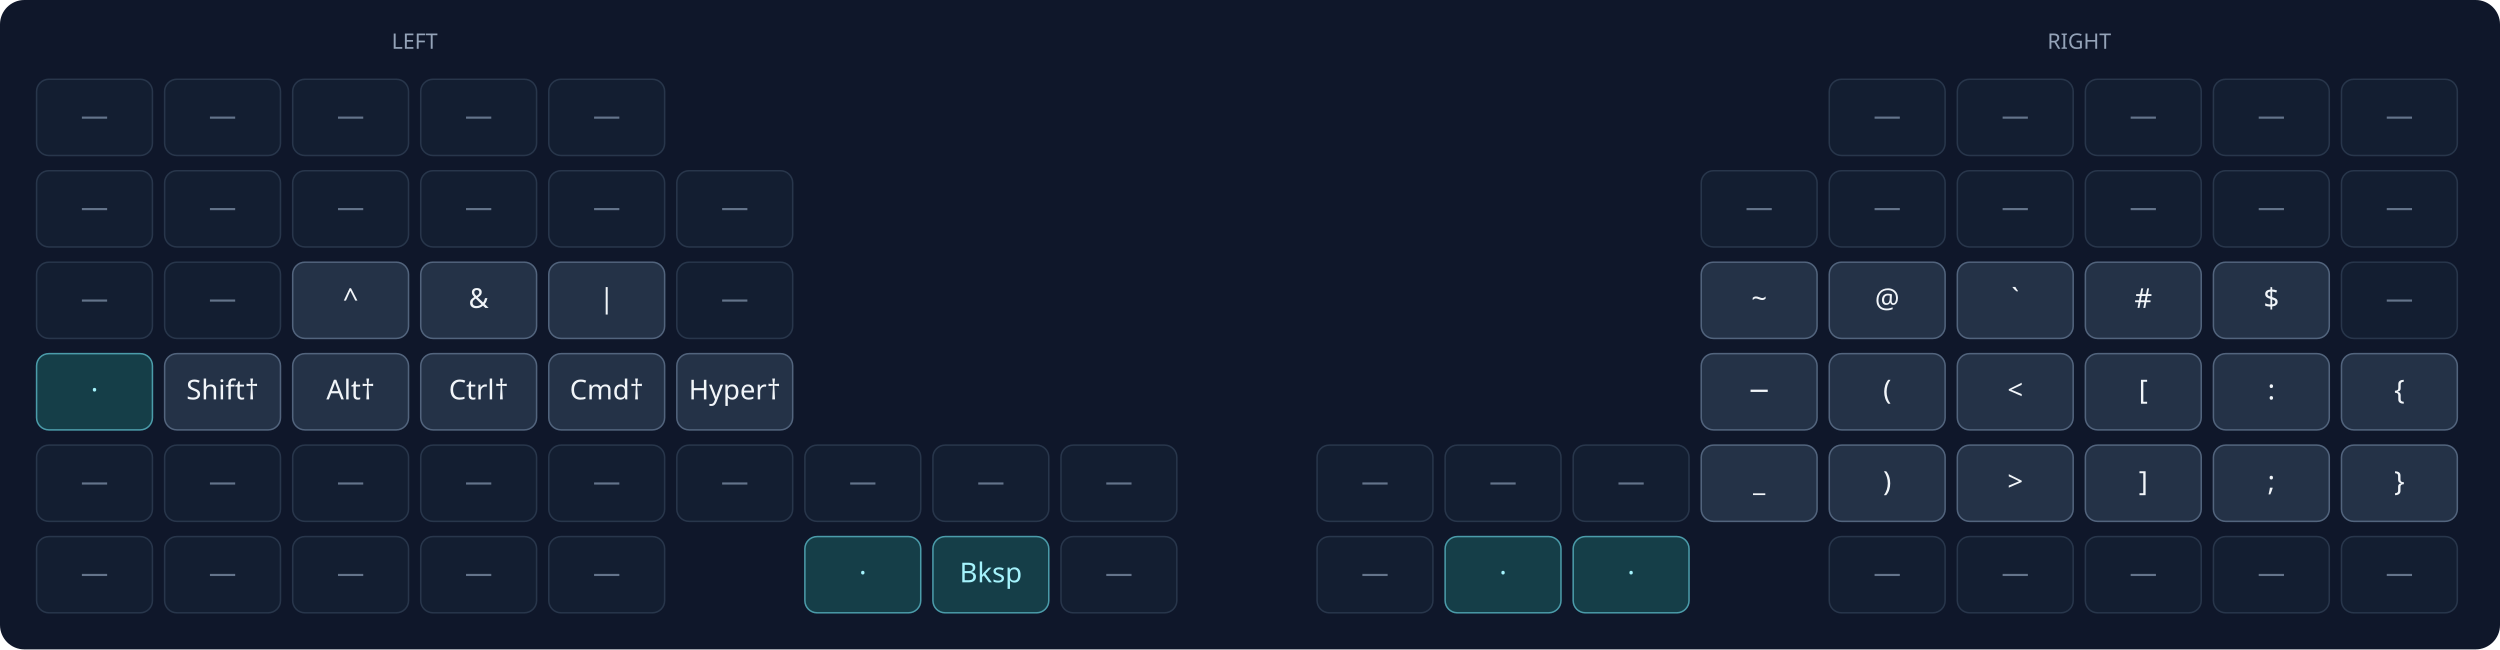
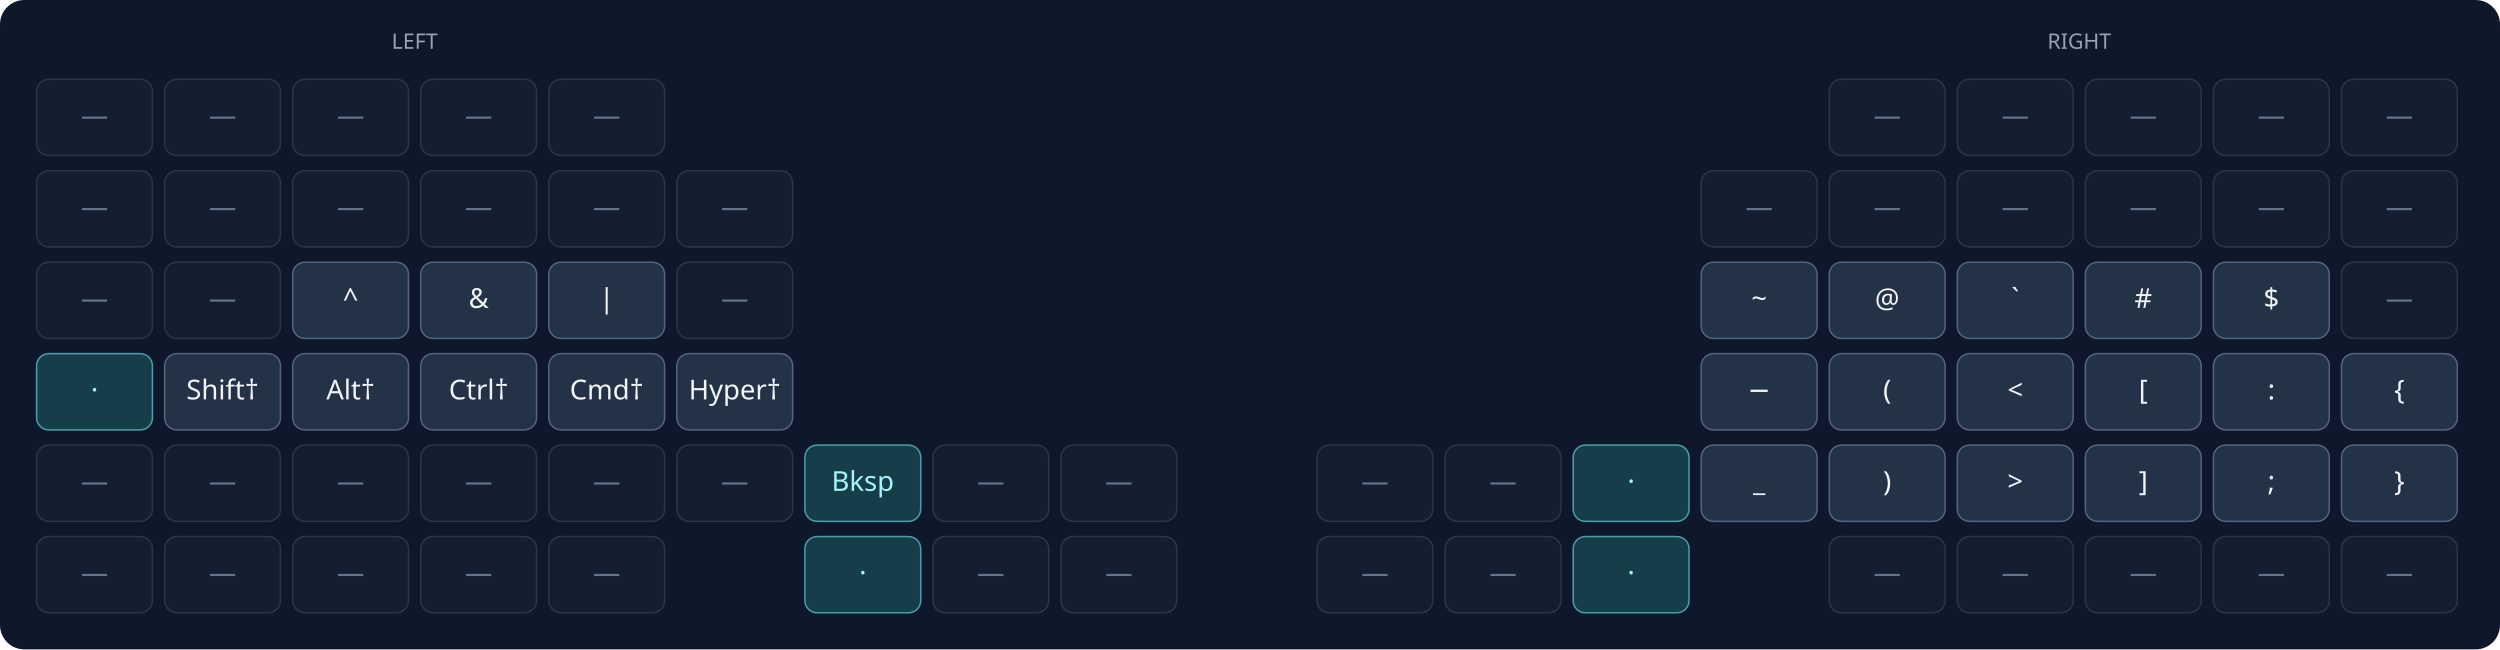
<svg xmlns="http://www.w3.org/2000/svg" width="1640" height="426" viewBox="0 0 1640 426" role="img" aria-labelledby="title desc">
  <rect width="1640" height="426" rx="16" fill="#0f172a" />
  <g font-family="system-ui, sans-serif" text-anchor="middle">
    <text x="272" y="32" fill="#94a3b8" font-size="14">LEFT</text>
    <text x="1364" y="32" fill="#94a3b8" font-size="14">RIGHT</text>
    <g data-position="0" data-binding="&amp;none">
      <rect x="24" y="52" width="76" height="50" rx="8" fill="#131e31" stroke="#28364b" />
      <text x="62" y="82" fill="#64748b" font-size="18">—</text>
    </g>
    <g data-position="1" data-binding="&amp;none">
      <rect x="108" y="52" width="76" height="50" rx="8" fill="#131e31" stroke="#28364b" />
      <text x="146" y="82" fill="#64748b" font-size="18">—</text>
    </g>
    <g data-position="2" data-binding="&amp;none">
      <rect x="192" y="52" width="76" height="50" rx="8" fill="#131e31" stroke="#28364b" />
      <text x="230" y="82" fill="#64748b" font-size="18">—</text>
    </g>
    <g data-position="3" data-binding="&amp;none">
      <rect x="276" y="52" width="76" height="50" rx="8" fill="#131e31" stroke="#28364b" />
      <text x="314" y="82" fill="#64748b" font-size="18">—</text>
    </g>
    <g data-position="4" data-binding="&amp;none">
      <rect x="360" y="52" width="76" height="50" rx="8" fill="#131e31" stroke="#28364b" />
      <text x="398" y="82" fill="#64748b" font-size="18">—</text>
    </g>
    <g data-position="5" data-binding="&amp;none">
      <rect x="1200" y="52" width="76" height="50" rx="8" fill="#131e31" stroke="#28364b" />
      <text x="1238" y="82" fill="#64748b" font-size="18">—</text>
    </g>
    <g data-position="6" data-binding="&amp;none">
      <rect x="1284" y="52" width="76" height="50" rx="8" fill="#131e31" stroke="#28364b" />
      <text x="1322" y="82" fill="#64748b" font-size="18">—</text>
    </g>
    <g data-position="7" data-binding="&amp;none">
      <rect x="1368" y="52" width="76" height="50" rx="8" fill="#131e31" stroke="#28364b" />
      <text x="1406" y="82" fill="#64748b" font-size="18">—</text>
    </g>
    <g data-position="8" data-binding="&amp;none">
      <rect x="1452" y="52" width="76" height="50" rx="8" fill="#131e31" stroke="#28364b" />
      <text x="1490" y="82" fill="#64748b" font-size="18">—</text>
    </g>
    <g data-position="9" data-binding="&amp;none">
      <rect x="1536" y="52" width="76" height="50" rx="8" fill="#131e31" stroke="#28364b" />
      <text x="1574" y="82" fill="#64748b" font-size="18">—</text>
    </g>
    <g data-position="10" data-binding="&amp;none">
      <rect x="24" y="112" width="76" height="50" rx="8" fill="#131e31" stroke="#28364b" />
      <text x="62" y="142" fill="#64748b" font-size="18">—</text>
    </g>
    <g data-position="11" data-binding="&amp;none">
      <rect x="108" y="112" width="76" height="50" rx="8" fill="#131e31" stroke="#28364b" />
      <text x="146" y="142" fill="#64748b" font-size="18">—</text>
    </g>
    <g data-position="12" data-binding="&amp;none">
      <rect x="192" y="112" width="76" height="50" rx="8" fill="#131e31" stroke="#28364b" />
      <text x="230" y="142" fill="#64748b" font-size="18">—</text>
    </g>
    <g data-position="13" data-binding="&amp;none">
      <rect x="276" y="112" width="76" height="50" rx="8" fill="#131e31" stroke="#28364b" />
      <text x="314" y="142" fill="#64748b" font-size="18">—</text>
    </g>
    <g data-position="14" data-binding="&amp;none">
      <rect x="360" y="112" width="76" height="50" rx="8" fill="#131e31" stroke="#28364b" />
      <text x="398" y="142" fill="#64748b" font-size="18">—</text>
    </g>
    <g data-position="15" data-binding="&amp;none">
      <rect x="444" y="112" width="76" height="50" rx="8" fill="#131e31" stroke="#28364b" />
      <text x="482" y="142" fill="#64748b" font-size="18">—</text>
    </g>
    <g data-position="16" data-binding="&amp;none">
      <rect x="1116" y="112" width="76" height="50" rx="8" fill="#131e31" stroke="#28364b" />
      <text x="1154" y="142" fill="#64748b" font-size="18">—</text>
    </g>
    <g data-position="17" data-binding="&amp;none">
      <rect x="1200" y="112" width="76" height="50" rx="8" fill="#131e31" stroke="#28364b" />
      <text x="1238" y="142" fill="#64748b" font-size="18">—</text>
    </g>
    <g data-position="18" data-binding="&amp;none">
      <rect x="1284" y="112" width="76" height="50" rx="8" fill="#131e31" stroke="#28364b" />
      <text x="1322" y="142" fill="#64748b" font-size="18">—</text>
    </g>
    <g data-position="19" data-binding="&amp;none">
      <rect x="1368" y="112" width="76" height="50" rx="8" fill="#131e31" stroke="#28364b" />
      <text x="1406" y="142" fill="#64748b" font-size="18">—</text>
    </g>
    <g data-position="20" data-binding="&amp;none">
      <rect x="1452" y="112" width="76" height="50" rx="8" fill="#131e31" stroke="#28364b" />
      <text x="1490" y="142" fill="#64748b" font-size="18">—</text>
    </g>
    <g data-position="21" data-binding="&amp;none">
      <rect x="1536" y="112" width="76" height="50" rx="8" fill="#131e31" stroke="#28364b" />
      <text x="1574" y="142" fill="#64748b" font-size="18">—</text>
    </g>
    <g data-position="22" data-binding="&amp;none">
      <rect x="24" y="172" width="76" height="50" rx="8" fill="#131e31" stroke="#28364b" />
      <text x="62" y="202" fill="#64748b" font-size="18">—</text>
    </g>
    <g data-position="23" data-binding="&amp;none">
      <rect x="108" y="172" width="76" height="50" rx="8" fill="#131e31" stroke="#28364b" />
      <text x="146" y="202" fill="#64748b" font-size="18">—</text>
    </g>
    <g data-position="24" data-binding="&amp;kp CARET">
      <rect x="192" y="172" width="76" height="50" rx="8" fill="#243247" stroke="#52647d" />
      <text x="230" y="202" fill="#f1f5f9" font-size="18">^</text>
    </g>
    <g data-position="25" data-binding="&amp;kp AMPS">
      <rect x="276" y="172" width="76" height="50" rx="8" fill="#243247" stroke="#52647d" />
      <text x="314" y="202" fill="#f1f5f9" font-size="18">&amp;</text>
    </g>
    <g data-position="26" data-binding="&amp;kp PIPE">
      <rect x="360" y="172" width="76" height="50" rx="8" fill="#243247" stroke="#52647d" />
      <text x="398" y="202" fill="#f1f5f9" font-size="18">|</text>
    </g>
    <g data-position="27" data-binding="&amp;none">
      <rect x="444" y="172" width="76" height="50" rx="8" fill="#131e31" stroke="#28364b" />
      <text x="482" y="202" fill="#64748b" font-size="18">—</text>
    </g>
    <g data-position="28" data-binding="&amp;kp TILDE">
      <rect x="1116" y="172" width="76" height="50" rx="8" fill="#243247" stroke="#52647d" />
      <text x="1154" y="202" fill="#f1f5f9" font-size="18">~</text>
    </g>
    <g data-position="29" data-binding="&amp;kp AT">
      <rect x="1200" y="172" width="76" height="50" rx="8" fill="#243247" stroke="#52647d" />
      <text x="1238" y="202" fill="#f1f5f9" font-size="18">@</text>
    </g>
    <g data-position="30" data-binding="&amp;kp GRAVE">
      <rect x="1284" y="172" width="76" height="50" rx="8" fill="#243247" stroke="#52647d" />
      <text x="1322" y="202" fill="#f1f5f9" font-size="18">`</text>
    </g>
    <g data-position="31" data-binding="&amp;kp HASH">
      <rect x="1368" y="172" width="76" height="50" rx="8" fill="#243247" stroke="#52647d" />
      <text x="1406" y="202" fill="#f1f5f9" font-size="18">#</text>
    </g>
    <g data-position="32" data-binding="&amp;kp DLLR">
      <rect x="1452" y="172" width="76" height="50" rx="8" fill="#243247" stroke="#52647d" />
      <text x="1490" y="202" fill="#f1f5f9" font-size="18">$</text>
    </g>
    <g data-position="33" data-binding="&amp;none">
      <rect x="1536" y="172" width="76" height="50" rx="8" fill="#131e31" stroke="#28364b" />
      <text x="1574" y="202" fill="#64748b" font-size="18">—</text>
    </g>
    <g data-position="34" data-binding="&amp;trans">
      <rect x="24" y="232" width="76" height="50" rx="8" fill="#153e48" stroke="#4b9caa" />
      <text x="62" y="262" fill="#a5f3fc" font-size="18">·</text>
    </g>
    <g data-position="35" data-binding="&amp;sk LSHFT">
      <rect x="108" y="232" width="76" height="50" rx="8" fill="#243247" stroke="#52647d" />
      <text x="146" y="262" fill="#f1f5f9" font-size="18">Shift†</text>
    </g>
    <g data-position="36" data-binding="&amp;sk LALT">
      <rect x="192" y="232" width="76" height="50" rx="8" fill="#243247" stroke="#52647d" />
      <text x="230" y="262" fill="#f1f5f9" font-size="18">Alt†</text>
    </g>
    <g data-position="37" data-binding="&amp;sk LCTRL">
      <rect x="276" y="232" width="76" height="50" rx="8" fill="#243247" stroke="#52647d" />
      <text x="314" y="262" fill="#f1f5f9" font-size="18">Ctrl†</text>
    </g>
    <g data-position="38" data-binding="&amp;sk LGUI">
      <rect x="360" y="232" width="76" height="50" rx="8" fill="#243247" stroke="#52647d" />
      <text x="398" y="262" fill="#f1f5f9" font-size="18">Cmd†</text>
    </g>
    <g data-position="39" data-binding="&amp;sk HYPER_MOD">
      <rect x="444" y="232" width="76" height="50" rx="8" fill="#243247" stroke="#52647d" />
      <text x="482" y="262" fill="#f1f5f9" font-size="18">Hyper†</text>
    </g>
    <g data-position="40" data-binding="&amp;kp MINUS">
      <rect x="1116" y="232" width="76" height="50" rx="8" fill="#243247" stroke="#52647d" />
      <text x="1154" y="262" fill="#f1f5f9" font-size="18">−</text>
    </g>
    <g data-position="41" data-binding="&amp;kp LPAR">
      <rect x="1200" y="232" width="76" height="50" rx="8" fill="#243247" stroke="#52647d" />
      <text x="1238" y="262" fill="#f1f5f9" font-size="18">(</text>
    </g>
    <g data-position="42" data-binding="&amp;kp LT">
      <rect x="1284" y="232" width="76" height="50" rx="8" fill="#243247" stroke="#52647d" />
      <text x="1322" y="262" fill="#f1f5f9" font-size="18">&lt;</text>
    </g>
    <g data-position="43" data-binding="&amp;kp LBKT">
      <rect x="1368" y="232" width="76" height="50" rx="8" fill="#243247" stroke="#52647d" />
      <text x="1406" y="262" fill="#f1f5f9" font-size="18">[</text>
    </g>
    <g data-position="44" data-binding="&amp;kp COLON">
      <rect x="1452" y="232" width="76" height="50" rx="8" fill="#243247" stroke="#52647d" />
      <text x="1490" y="262" fill="#f1f5f9" font-size="18">:</text>
    </g>
    <g data-position="45" data-binding="&amp;kp LBRC">
      <rect x="1536" y="232" width="76" height="50" rx="8" fill="#243247" stroke="#52647d" />
      <text x="1574" y="262" fill="#f1f5f9" font-size="18">{</text>
    </g>
    <g data-position="46" data-binding="&amp;none">
      <rect x="24" y="292" width="76" height="50" rx="8" fill="#131e31" stroke="#28364b" />
      <text x="62" y="322" fill="#64748b" font-size="18">—</text>
    </g>
    <g data-position="47" data-binding="&amp;none">
      <rect x="108" y="292" width="76" height="50" rx="8" fill="#131e31" stroke="#28364b" />
      <text x="146" y="322" fill="#64748b" font-size="18">—</text>
    </g>
    <g data-position="48" data-binding="&amp;none">
      <rect x="192" y="292" width="76" height="50" rx="8" fill="#131e31" stroke="#28364b" />
      <text x="230" y="322" fill="#64748b" font-size="18">—</text>
    </g>
    <g data-position="49" data-binding="&amp;none">
      <rect x="276" y="292" width="76" height="50" rx="8" fill="#131e31" stroke="#28364b" />
      <text x="314" y="322" fill="#64748b" font-size="18">—</text>
    </g>
    <g data-position="50" data-binding="&amp;none">
      <rect x="360" y="292" width="76" height="50" rx="8" fill="#131e31" stroke="#28364b" />
      <text x="398" y="322" fill="#64748b" font-size="18">—</text>
    </g>
    <g data-position="51" data-binding="&amp;none">
      <rect x="444" y="292" width="76" height="50" rx="8" fill="#131e31" stroke="#28364b" />
      <text x="482" y="322" fill="#64748b" font-size="18">—</text>
    </g>
-     <g data-position="52" data-binding="&amp;none">
-       <rect x="528" y="292" width="76" height="50" rx="8" fill="#131e31" stroke="#28364b" />
-       <text x="566" y="322" fill="#64748b" font-size="18">—</text>
+     <g data-position="52" data-binding="&amp;kp BSPC">
+       <rect x="528" y="292" width="76" height="50" rx="8" fill="#153e48" stroke="#4b9caa" />
+       <text x="566" y="322" fill="#a5f3fc" font-size="18">Bksp</text>
    </g>
    <g data-position="53" data-binding="&amp;none">
      <rect x="612" y="292" width="76" height="50" rx="8" fill="#131e31" stroke="#28364b" />
      <text x="650" y="322" fill="#64748b" font-size="18">—</text>
    </g>
    <g data-position="54" data-binding="&amp;none">
      <rect x="696" y="292" width="76" height="50" rx="8" fill="#131e31" stroke="#28364b" />
      <text x="734" y="322" fill="#64748b" font-size="18">—</text>
    </g>
    <g data-position="55" data-binding="&amp;none">
      <rect x="864" y="292" width="76" height="50" rx="8" fill="#131e31" stroke="#28364b" />
      <text x="902" y="322" fill="#64748b" font-size="18">—</text>
    </g>
    <g data-position="56" data-binding="&amp;none">
      <rect x="948" y="292" width="76" height="50" rx="8" fill="#131e31" stroke="#28364b" />
      <text x="986" y="322" fill="#64748b" font-size="18">—</text>
    </g>
-     <g data-position="57" data-binding="&amp;none">
-       <rect x="1032" y="292" width="76" height="50" rx="8" fill="#131e31" stroke="#28364b" />
-       <text x="1070" y="322" fill="#64748b" font-size="18">—</text>
+     <g data-position="57" data-binding="&amp;trans">
+       <rect x="1032" y="292" width="76" height="50" rx="8" fill="#153e48" stroke="#4b9caa" />
+       <text x="1070" y="322" fill="#a5f3fc" font-size="18">·</text>
    </g>
    <g data-position="58" data-binding="&amp;kp UNDER">
      <rect x="1116" y="292" width="76" height="50" rx="8" fill="#243247" stroke="#52647d" />
      <text x="1154" y="322" fill="#f1f5f9" font-size="18">_</text>
    </g>
    <g data-position="59" data-binding="&amp;kp RPAR">
      <rect x="1200" y="292" width="76" height="50" rx="8" fill="#243247" stroke="#52647d" />
      <text x="1238" y="322" fill="#f1f5f9" font-size="18">)</text>
    </g>
    <g data-position="60" data-binding="&amp;kp GT">
      <rect x="1284" y="292" width="76" height="50" rx="8" fill="#243247" stroke="#52647d" />
      <text x="1322" y="322" fill="#f1f5f9" font-size="18">&gt;</text>
    </g>
    <g data-position="61" data-binding="&amp;kp RBKT">
      <rect x="1368" y="292" width="76" height="50" rx="8" fill="#243247" stroke="#52647d" />
      <text x="1406" y="322" fill="#f1f5f9" font-size="18">]</text>
    </g>
    <g data-position="62" data-binding="&amp;kp SEMI">
      <rect x="1452" y="292" width="76" height="50" rx="8" fill="#243247" stroke="#52647d" />
      <text x="1490" y="322" fill="#f1f5f9" font-size="18">;</text>
    </g>
    <g data-position="63" data-binding="&amp;kp RBRC">
      <rect x="1536" y="292" width="76" height="50" rx="8" fill="#243247" stroke="#52647d" />
      <text x="1574" y="322" fill="#f1f5f9" font-size="18">}</text>
    </g>
    <g data-position="64" data-binding="&amp;none">
      <rect x="24" y="352" width="76" height="50" rx="8" fill="#131e31" stroke="#28364b" />
      <text x="62" y="382" fill="#64748b" font-size="18">—</text>
    </g>
    <g data-position="65" data-binding="&amp;none">
      <rect x="108" y="352" width="76" height="50" rx="8" fill="#131e31" stroke="#28364b" />
      <text x="146" y="382" fill="#64748b" font-size="18">—</text>
    </g>
    <g data-position="66" data-binding="&amp;none">
      <rect x="192" y="352" width="76" height="50" rx="8" fill="#131e31" stroke="#28364b" />
      <text x="230" y="382" fill="#64748b" font-size="18">—</text>
    </g>
    <g data-position="67" data-binding="&amp;none">
      <rect x="276" y="352" width="76" height="50" rx="8" fill="#131e31" stroke="#28364b" />
      <text x="314" y="382" fill="#64748b" font-size="18">—</text>
    </g>
    <g data-position="68" data-binding="&amp;none">
      <rect x="360" y="352" width="76" height="50" rx="8" fill="#131e31" stroke="#28364b" />
      <text x="398" y="382" fill="#64748b" font-size="18">—</text>
    </g>
    <g data-position="69" data-binding="&amp;trans">
      <rect x="528" y="352" width="76" height="50" rx="8" fill="#153e48" stroke="#4b9caa" />
      <text x="566" y="382" fill="#a5f3fc" font-size="18">·</text>
    </g>
-     <g data-position="70" data-binding="&amp;kp BSPC">
-       <rect x="612" y="352" width="76" height="50" rx="8" fill="#153e48" stroke="#4b9caa" />
-       <text x="650" y="382" fill="#a5f3fc" font-size="18">Bksp</text>
+     <g data-position="70" data-binding="&amp;none">
+       <rect x="612" y="352" width="76" height="50" rx="8" fill="#131e31" stroke="#28364b" />
+       <text x="650" y="382" fill="#64748b" font-size="18">—</text>
    </g>
    <g data-position="71" data-binding="&amp;none">
      <rect x="696" y="352" width="76" height="50" rx="8" fill="#131e31" stroke="#28364b" />
      <text x="734" y="382" fill="#64748b" font-size="18">—</text>
    </g>
    <g data-position="72" data-binding="&amp;none">
      <rect x="864" y="352" width="76" height="50" rx="8" fill="#131e31" stroke="#28364b" />
      <text x="902" y="382" fill="#64748b" font-size="18">—</text>
    </g>
-     <g data-position="73" data-binding="&amp;trans">
-       <rect x="948" y="352" width="76" height="50" rx="8" fill="#153e48" stroke="#4b9caa" />
-       <text x="986" y="382" fill="#a5f3fc" font-size="18">·</text>
+     <g data-position="73" data-binding="&amp;none">
+       <rect x="948" y="352" width="76" height="50" rx="8" fill="#131e31" stroke="#28364b" />
+       <text x="986" y="382" fill="#64748b" font-size="18">—</text>
    </g>
    <g data-position="74" data-binding="&amp;trans">
      <rect x="1032" y="352" width="76" height="50" rx="8" fill="#153e48" stroke="#4b9caa" />
      <text x="1070" y="382" fill="#a5f3fc" font-size="18">·</text>
    </g>
    <g data-position="75" data-binding="&amp;none">
      <rect x="1200" y="352" width="76" height="50" rx="8" fill="#131e31" stroke="#28364b" />
      <text x="1238" y="382" fill="#64748b" font-size="18">—</text>
    </g>
    <g data-position="76" data-binding="&amp;none">
      <rect x="1284" y="352" width="76" height="50" rx="8" fill="#131e31" stroke="#28364b" />
      <text x="1322" y="382" fill="#64748b" font-size="18">—</text>
    </g>
    <g data-position="77" data-binding="&amp;none">
      <rect x="1368" y="352" width="76" height="50" rx="8" fill="#131e31" stroke="#28364b" />
      <text x="1406" y="382" fill="#64748b" font-size="18">—</text>
    </g>
    <g data-position="78" data-binding="&amp;none">
      <rect x="1452" y="352" width="76" height="50" rx="8" fill="#131e31" stroke="#28364b" />
      <text x="1490" y="382" fill="#64748b" font-size="18">—</text>
    </g>
    <g data-position="79" data-binding="&amp;none">
      <rect x="1536" y="352" width="76" height="50" rx="8" fill="#131e31" stroke="#28364b" />
      <text x="1574" y="382" fill="#64748b" font-size="18">—</text>
    </g>
  </g>
</svg>
